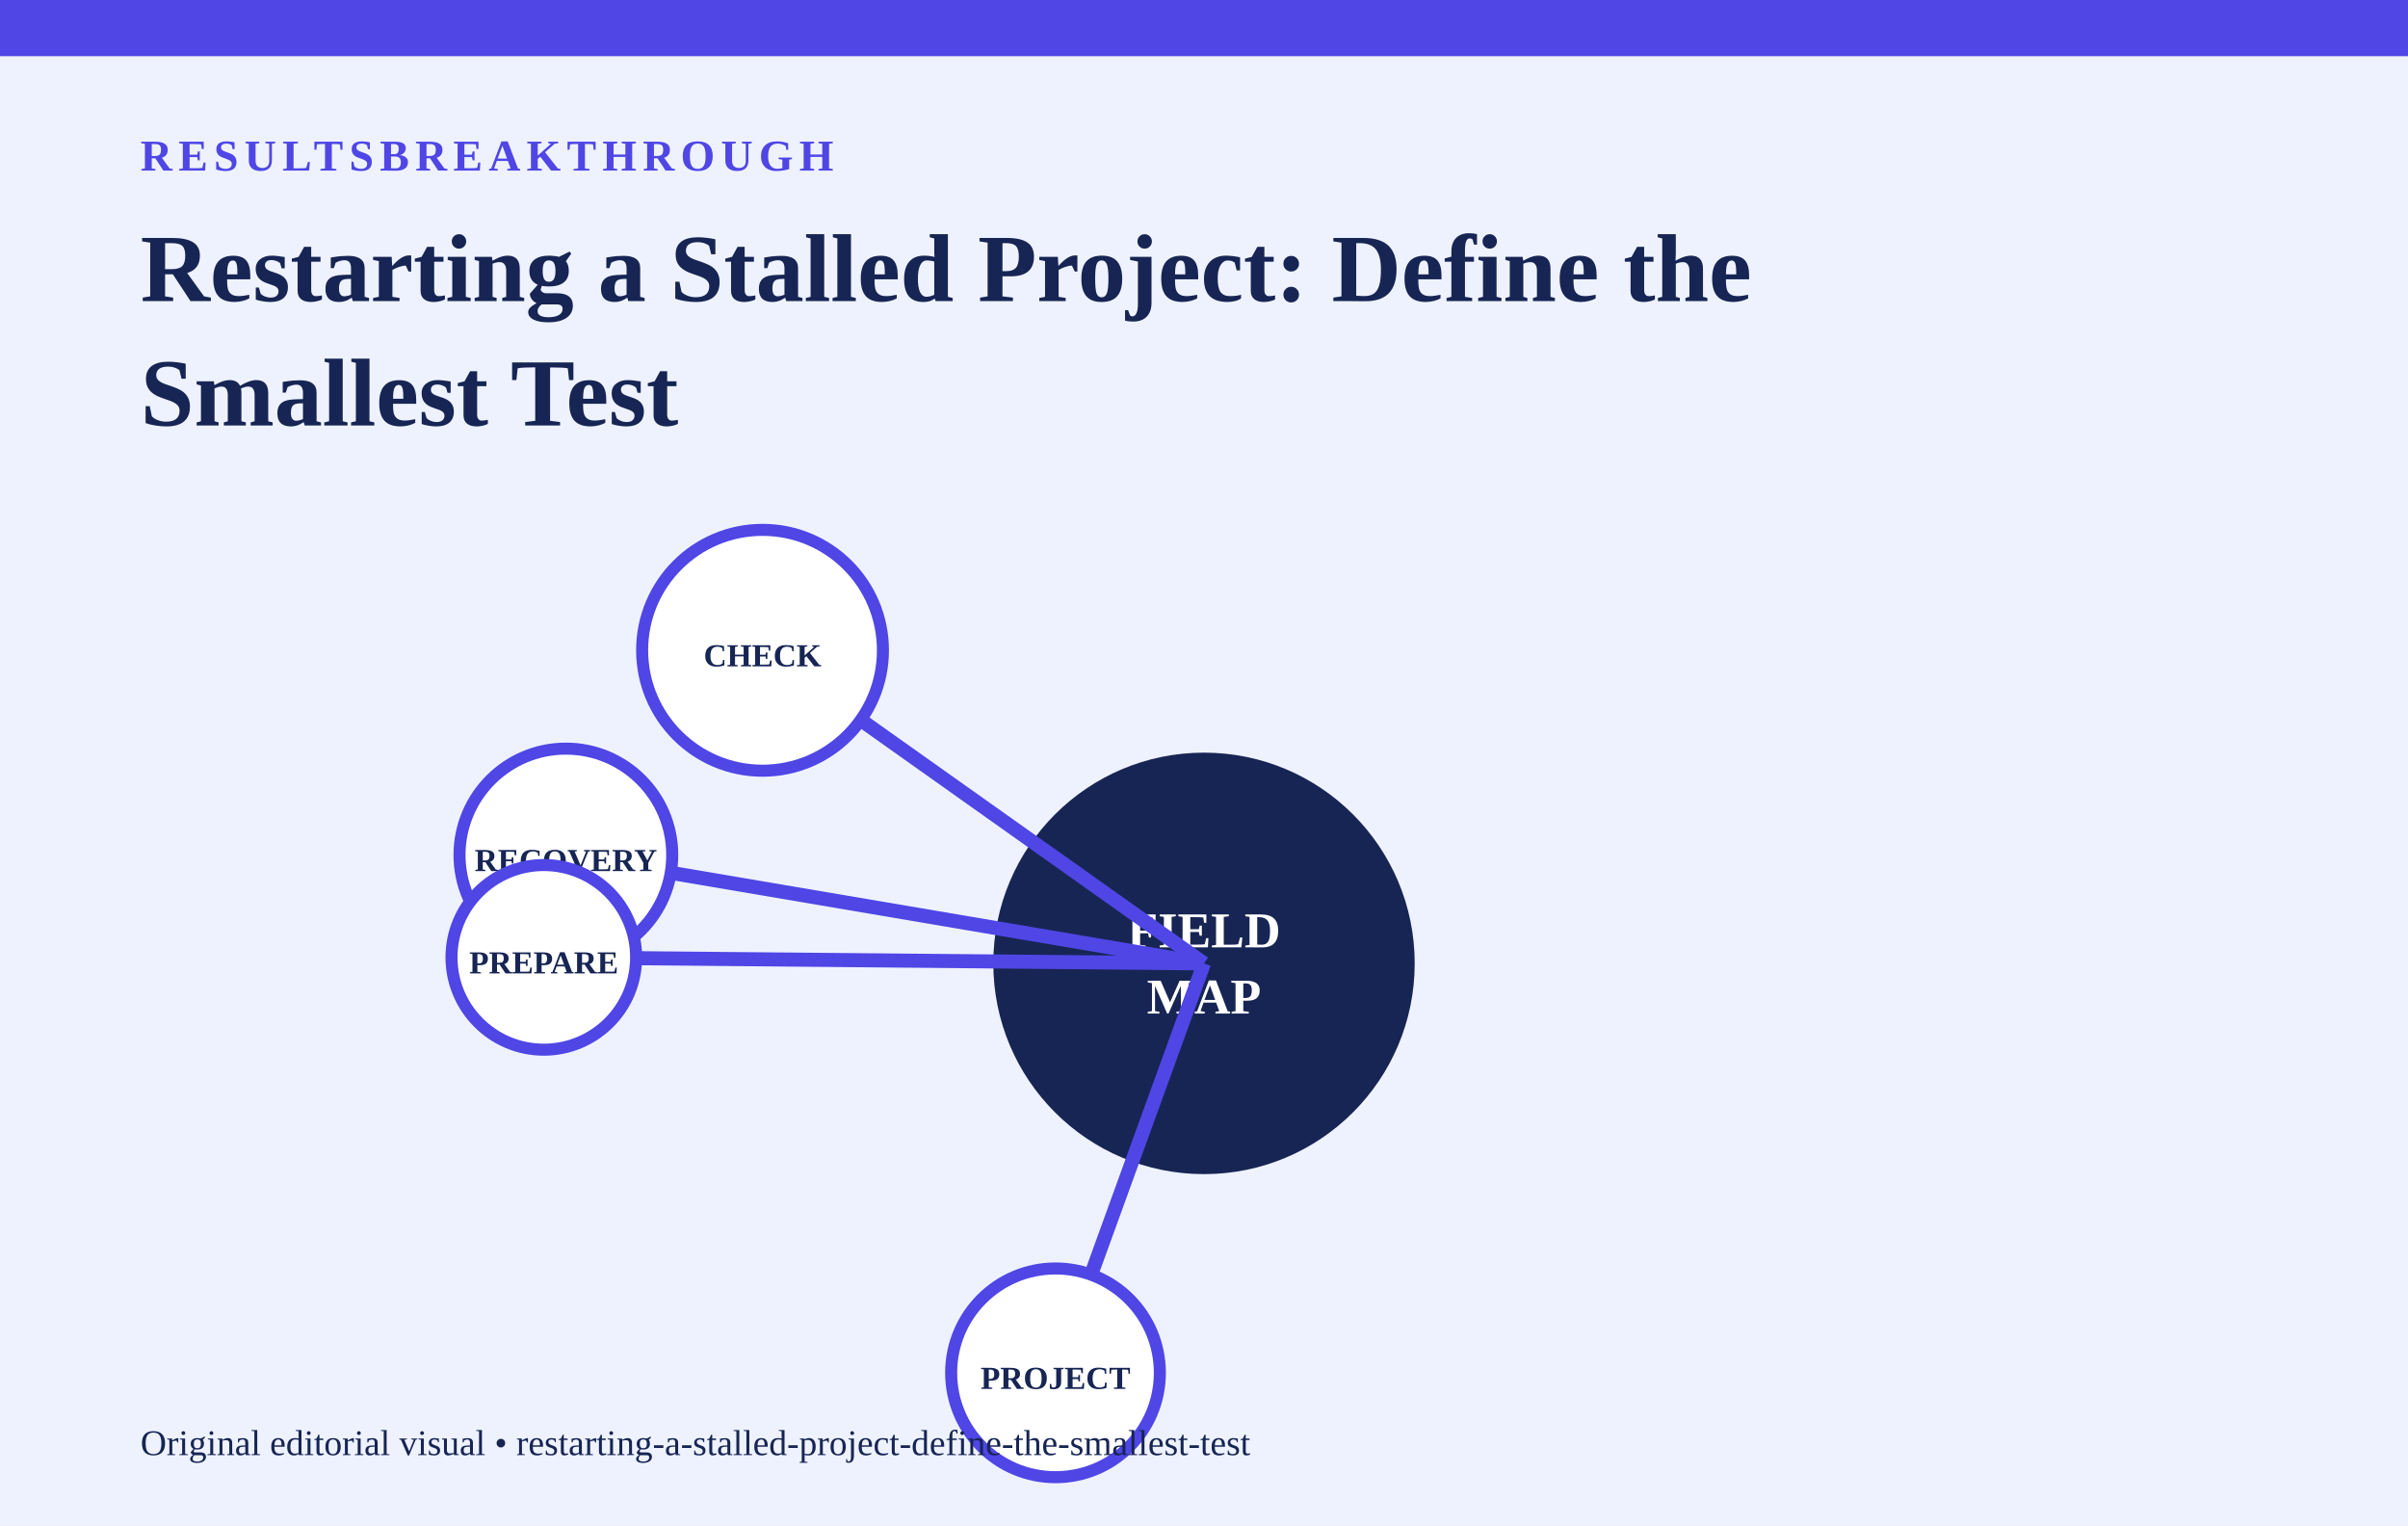
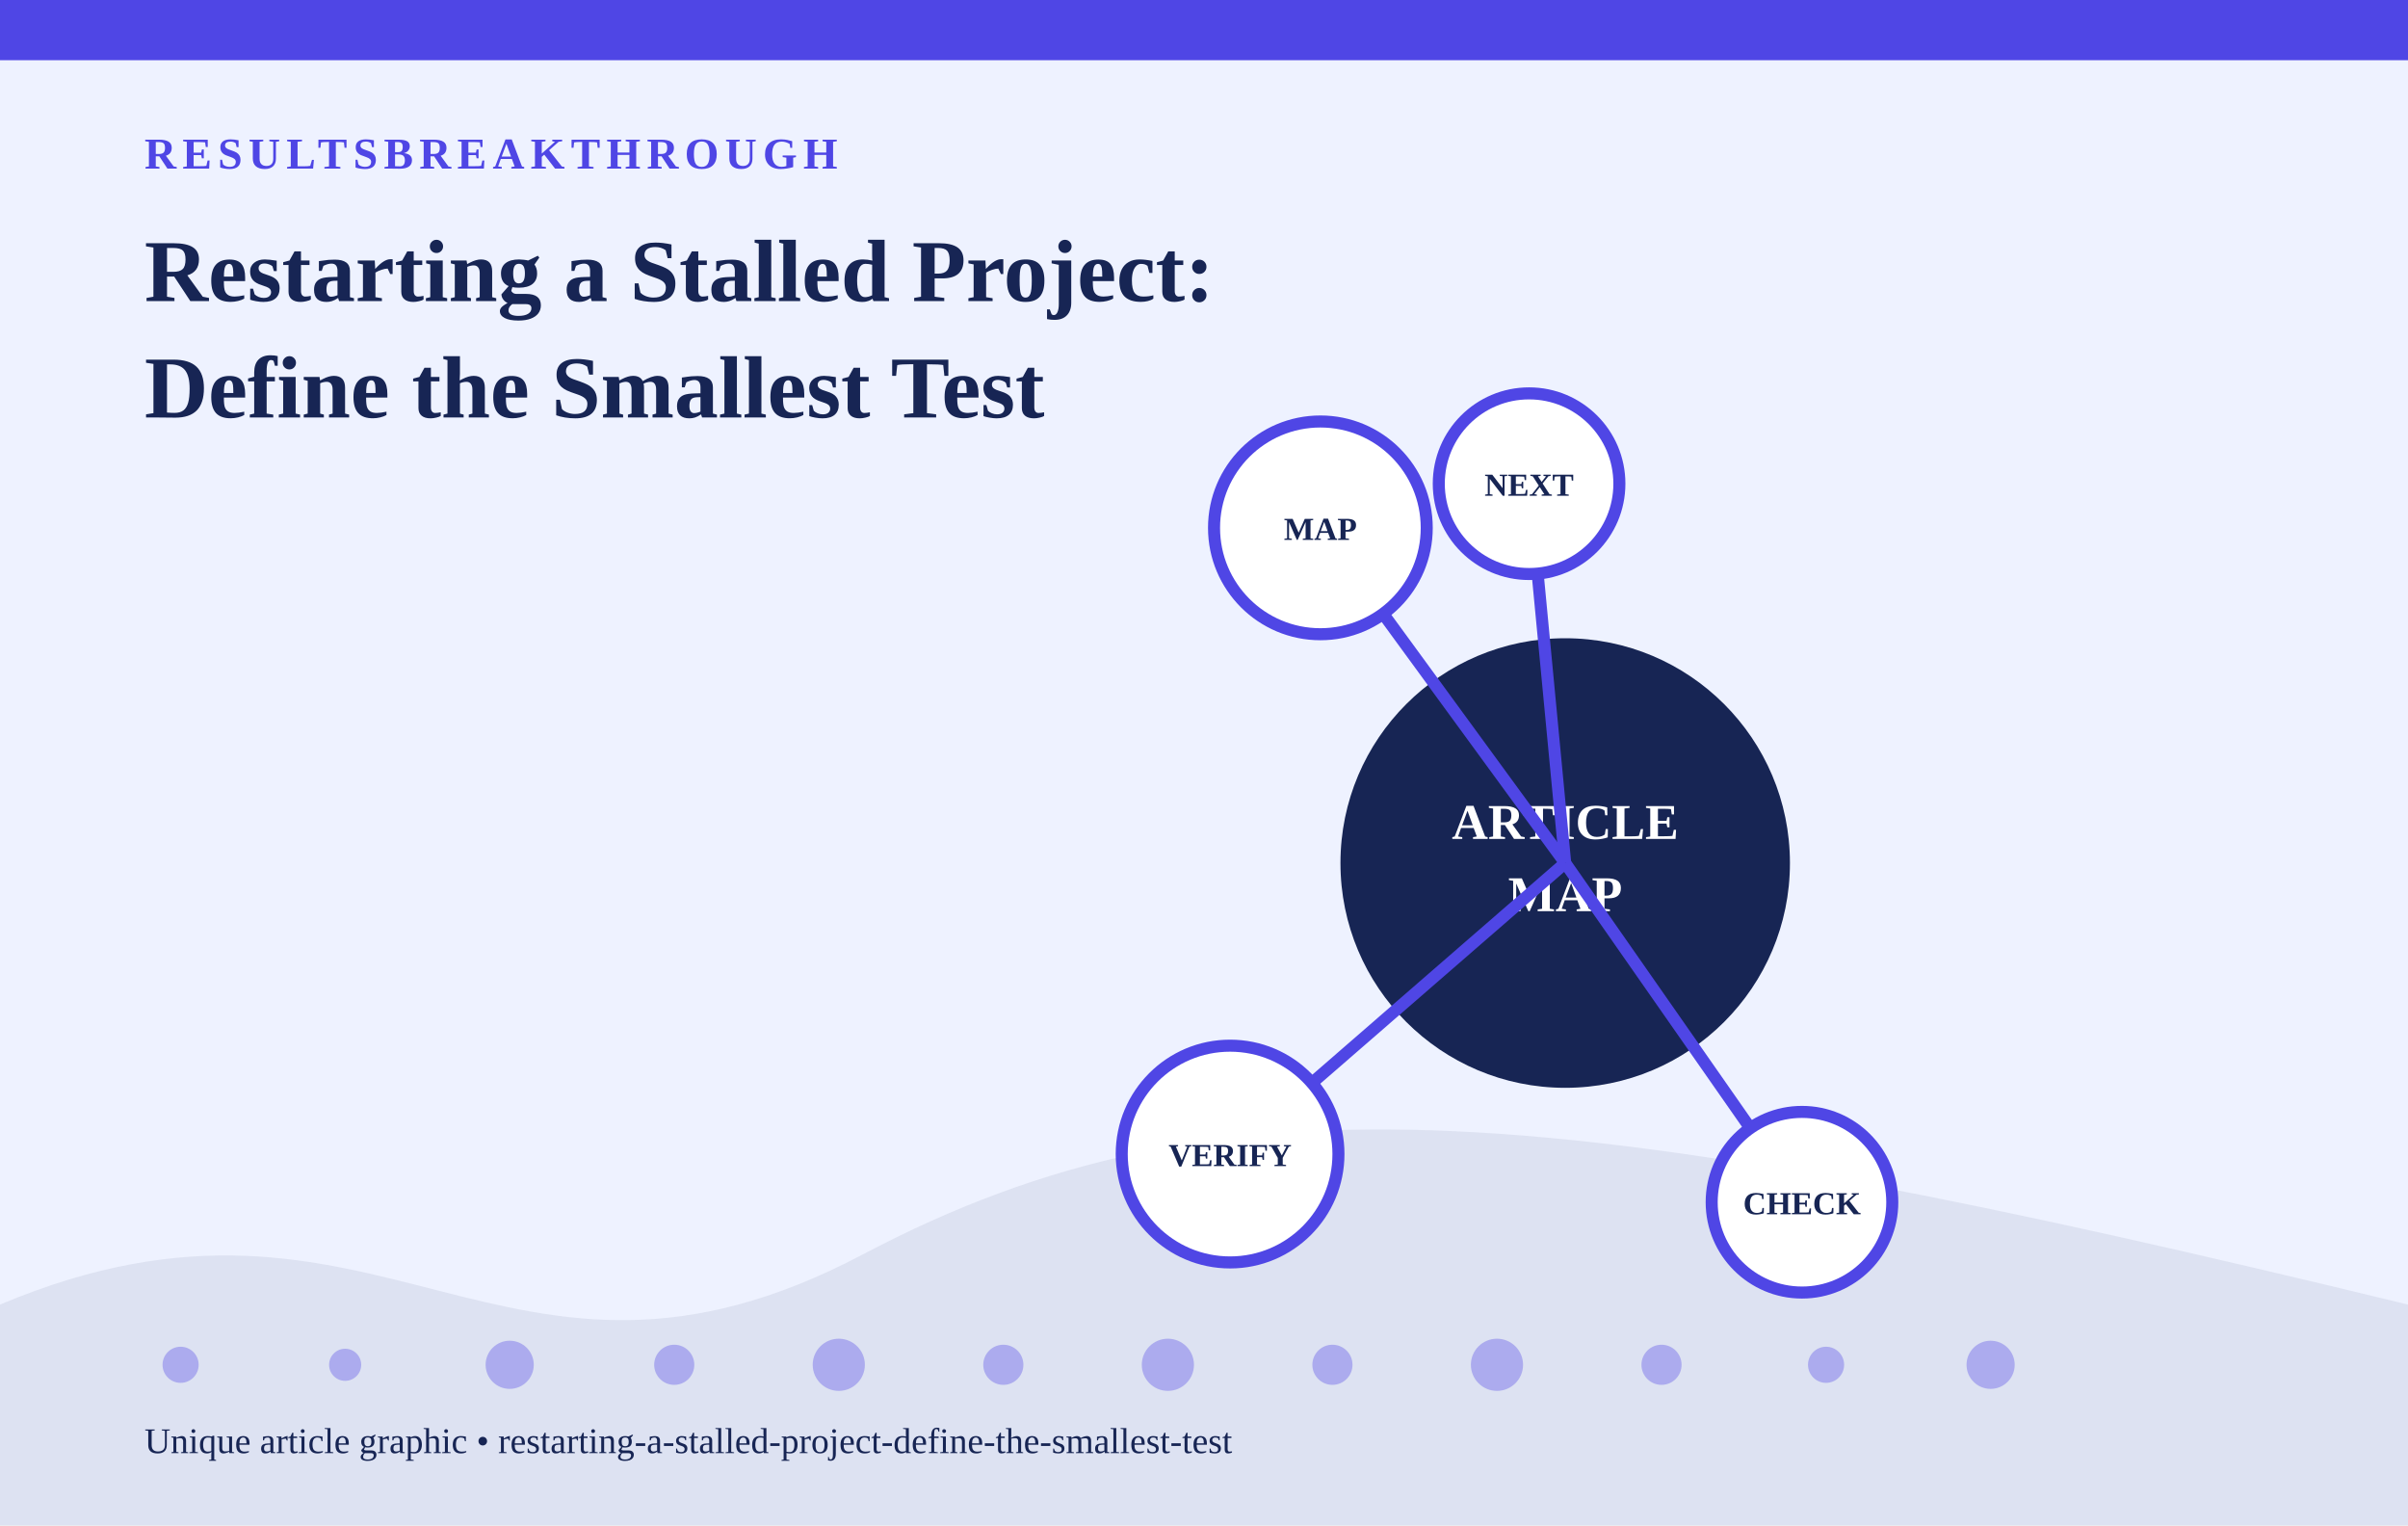
- <svg xmlns="http://www.w3.org/2000/svg" width="1200" height="760" viewBox="0 0 1200 760" role="img" aria-labelledby="t d">
-   <rect width="1200" height="760" fill="#EEF2FF" />
-   <rect width="1200" height="28" fill="#4F46E5" />
-   <text x="70" y="85" fill="#4F46E5" font-size="22" font-weight="700" letter-spacing="3">RESULTSBREAKTHROUGH</text>
-   <text x="70" y="150" fill="#172554" font-size="48" font-weight="700">Restarting a Stalled Project: Define the</text>
-   <text x="70" y="212" fill="#172554" font-size="48" font-weight="700">Smallest Test</text>
-   <circle cx="600" cy="480" r="105" fill="#172554" />
-   <text x="600" y="472" text-anchor="middle" fill="white" font-size="25" font-weight="700">FIELD</text>
-   <text x="600" y="505" text-anchor="middle" fill="white" font-size="25" font-weight="700">MAP</text>
-   <g>
-     <line x1="600" y1="480" x2="526" y2="684" stroke="#4F46E5" stroke-width="7" />
-     <circle cx="526" cy="684" r="52" fill="white" stroke="#4F46E5" stroke-width="6" />
-     <text x="526" y="692" text-anchor="middle" fill="#172554" font-size="16" font-weight="700">PROJECT</text>
-   </g>
-   <g>
-     <line x1="600" y1="480" x2="282" y2="426" stroke="#4F46E5" stroke-width="7" />
-     <circle cx="282" cy="426" r="53" fill="white" stroke="#4F46E5" stroke-width="6" />
-     <text x="282" y="434" text-anchor="middle" fill="#172554" font-size="16" font-weight="700">RECOVERY</text>
-   </g>
-   <g>
-     <line x1="600" y1="480" x2="271" y2="477" stroke="#4F46E5" stroke-width="7" />
-     <circle cx="271" cy="477" r="46" fill="white" stroke="#4F46E5" stroke-width="6" />
-     <text x="271" y="485" text-anchor="middle" fill="#172554" font-size="16" font-weight="700">PREPARE</text>
-   </g>
-   <g>
-     <line x1="600" y1="480" x2="380" y2="324" stroke="#4F46E5" stroke-width="7" />
-     <circle cx="380" cy="324" r="60" fill="white" stroke="#4F46E5" stroke-width="6" />
-     <text x="380" y="332" text-anchor="middle" fill="#172554" font-size="16" font-weight="700">CHECK</text>
-   </g>
-   <text x="70" y="725" fill="#172554" font-size="18">Original editorial visual • restarting-a-stalled-project-define-the-smallest-test</text>
+ <svg xmlns="http://www.w3.org/2000/svg" width="1200" height="760" viewBox="0 0 1200 760" role="img" aria-labelledby="title desc">
+   <rect width="1200" height="760" fill="#eef2ff" />
+   <rect width="1200" height="30" fill="#4f46e5" />
+   <path d="M0 650 C190 570 250 720 430 625 S780 548 1200 650 L1200 760 L0 760 Z" fill="#172554" opacity="0.08" />
+   <text x="72" y="84" fill="#4f46e5" font-size="22" font-weight="800" letter-spacing="3">RESULTSBREAKTHROUGH</text>
+   <text x="72" y="150" fill="#172554" font-size="44" font-weight="800">Restarting a Stalled Project:</text>
+   <text x="72" y="208" fill="#172554" font-size="44" font-weight="800">Define the Smallest Test</text>
+   <circle cx="780" cy="430" r="112" fill="#172554" />
+   <text x="780" y="418" text-anchor="middle" fill="white" font-size="25" font-weight="800">ARTICLE</text>
+   <text x="780" y="454" text-anchor="middle" fill="white" font-size="25" font-weight="800">MAP</text>
+   <line x1="780" y1="430" x2="898" y2="599" stroke="#4f46e5" stroke-width="6" />
+   <circle cx="898" cy="599" r="45" fill="white" stroke="#4f46e5" stroke-width="6" />
+   <text x="898" y="605" text-anchor="middle" fill="#172554" font-size="16" font-weight="800">CHECK</text>
+   <line x1="780" y1="430" x2="613" y2="575" stroke="#4f46e5" stroke-width="6" />
+   <circle cx="613" cy="575" r="54" fill="white" stroke="#4f46e5" stroke-width="6" />
+   <text x="613" y="581" text-anchor="middle" fill="#172554" font-size="16" font-weight="800">VERIFY</text>
+   <line x1="780" y1="430" x2="658" y2="263" stroke="#4f46e5" stroke-width="6" />
+   <circle cx="658" cy="263" r="53" fill="white" stroke="#4f46e5" stroke-width="6" />
+   <text x="658" y="269" text-anchor="middle" fill="#172554" font-size="16" font-weight="800">MAP</text>
+   <line x1="780" y1="430" x2="762" y2="241" stroke="#4f46e5" stroke-width="6" />
+   <circle cx="762" cy="241" r="45" fill="white" stroke="#4f46e5" stroke-width="6" />
+   <text x="762" y="247" text-anchor="middle" fill="#172554" font-size="16" font-weight="800">NEXT</text>
+   <circle cx="90" cy="680" r="9" fill="#4f46e5" opacity="0.35" />
+   <circle cx="172" cy="680" r="8" fill="#4f46e5" opacity="0.35" />
+   <circle cx="254" cy="680" r="12" fill="#4f46e5" opacity="0.35" />
+   <circle cx="336" cy="680" r="10" fill="#4f46e5" opacity="0.35" />
+   <circle cx="418" cy="680" r="13" fill="#4f46e5" opacity="0.35" />
+   <circle cx="500" cy="680" r="10" fill="#4f46e5" opacity="0.35" />
+   <circle cx="582" cy="680" r="13" fill="#4f46e5" opacity="0.35" />
+   <circle cx="664" cy="680" r="10" fill="#4f46e5" opacity="0.35" />
+   <circle cx="746" cy="680" r="13" fill="#4f46e5" opacity="0.35" />
+   <circle cx="828" cy="680" r="10" fill="#4f46e5" opacity="0.35" />
+   <circle cx="910" cy="680" r="9" fill="#4f46e5" opacity="0.35" />
+   <circle cx="992" cy="680" r="12" fill="#4f46e5" opacity="0.35" />
+   <text x="72" y="724" fill="#172554" font-size="18">Unique article graphic • restarting-a-stalled-project-define-the-smallest-test</text>
</svg>
